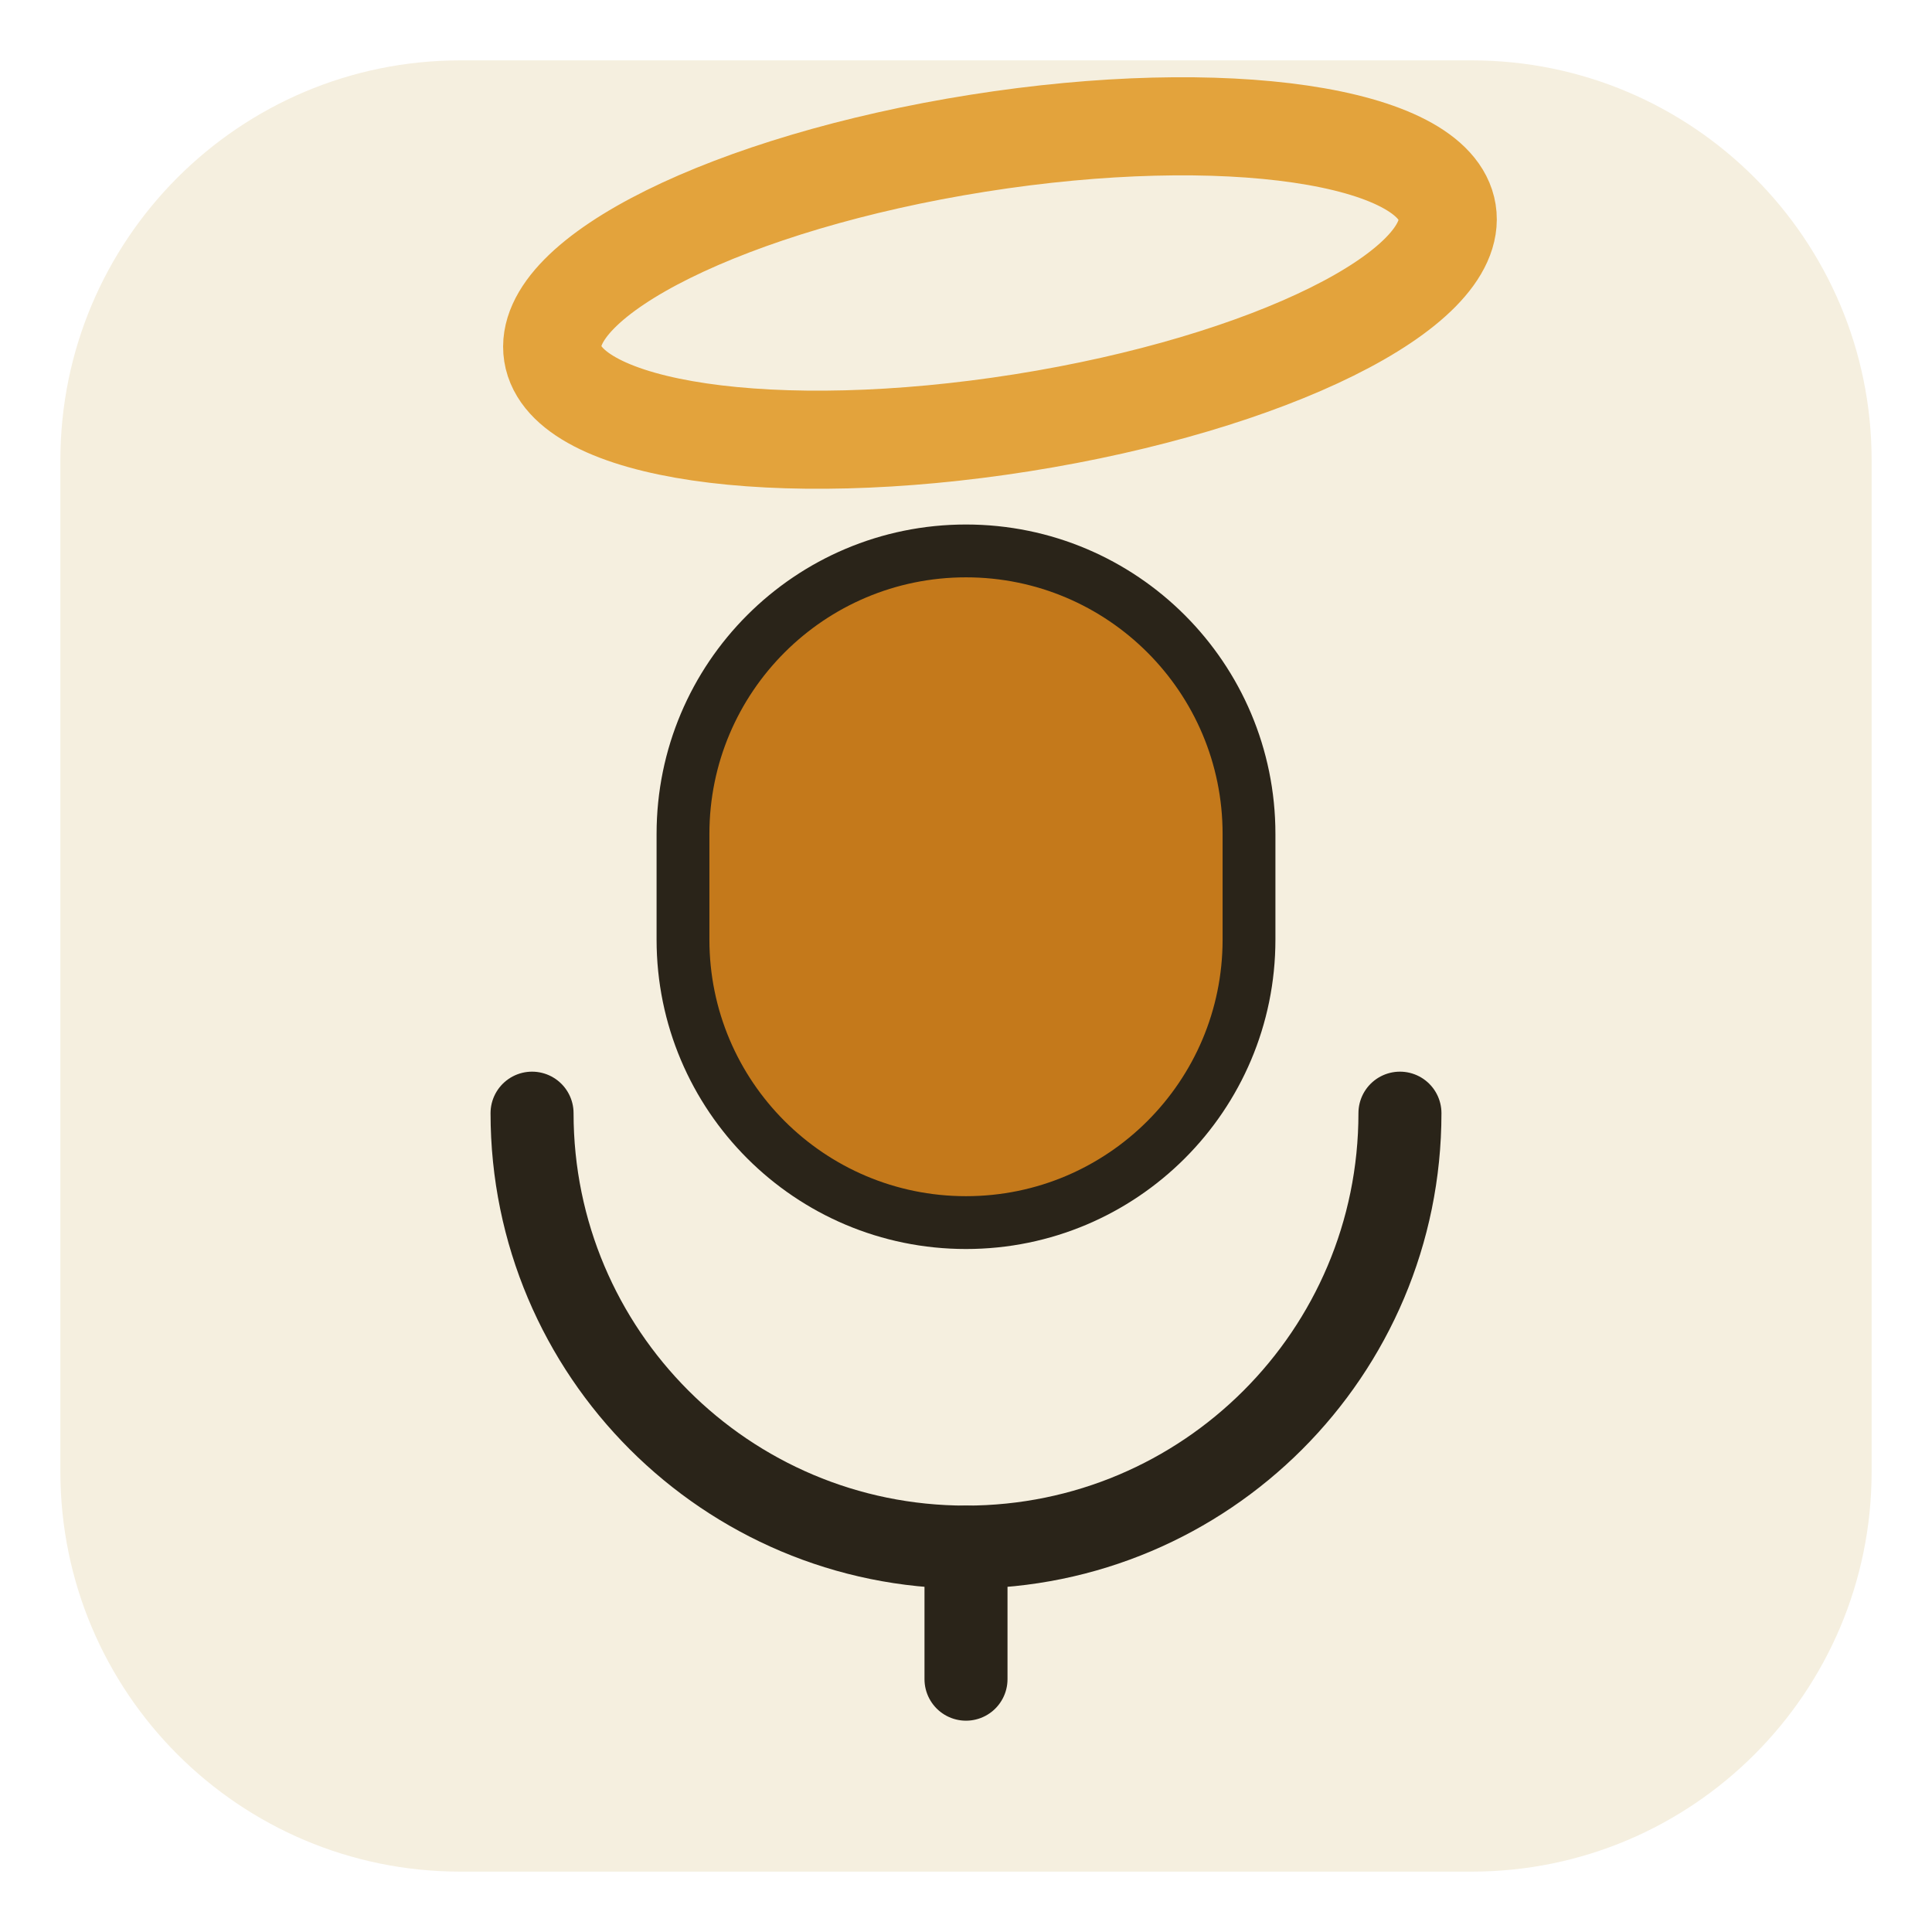
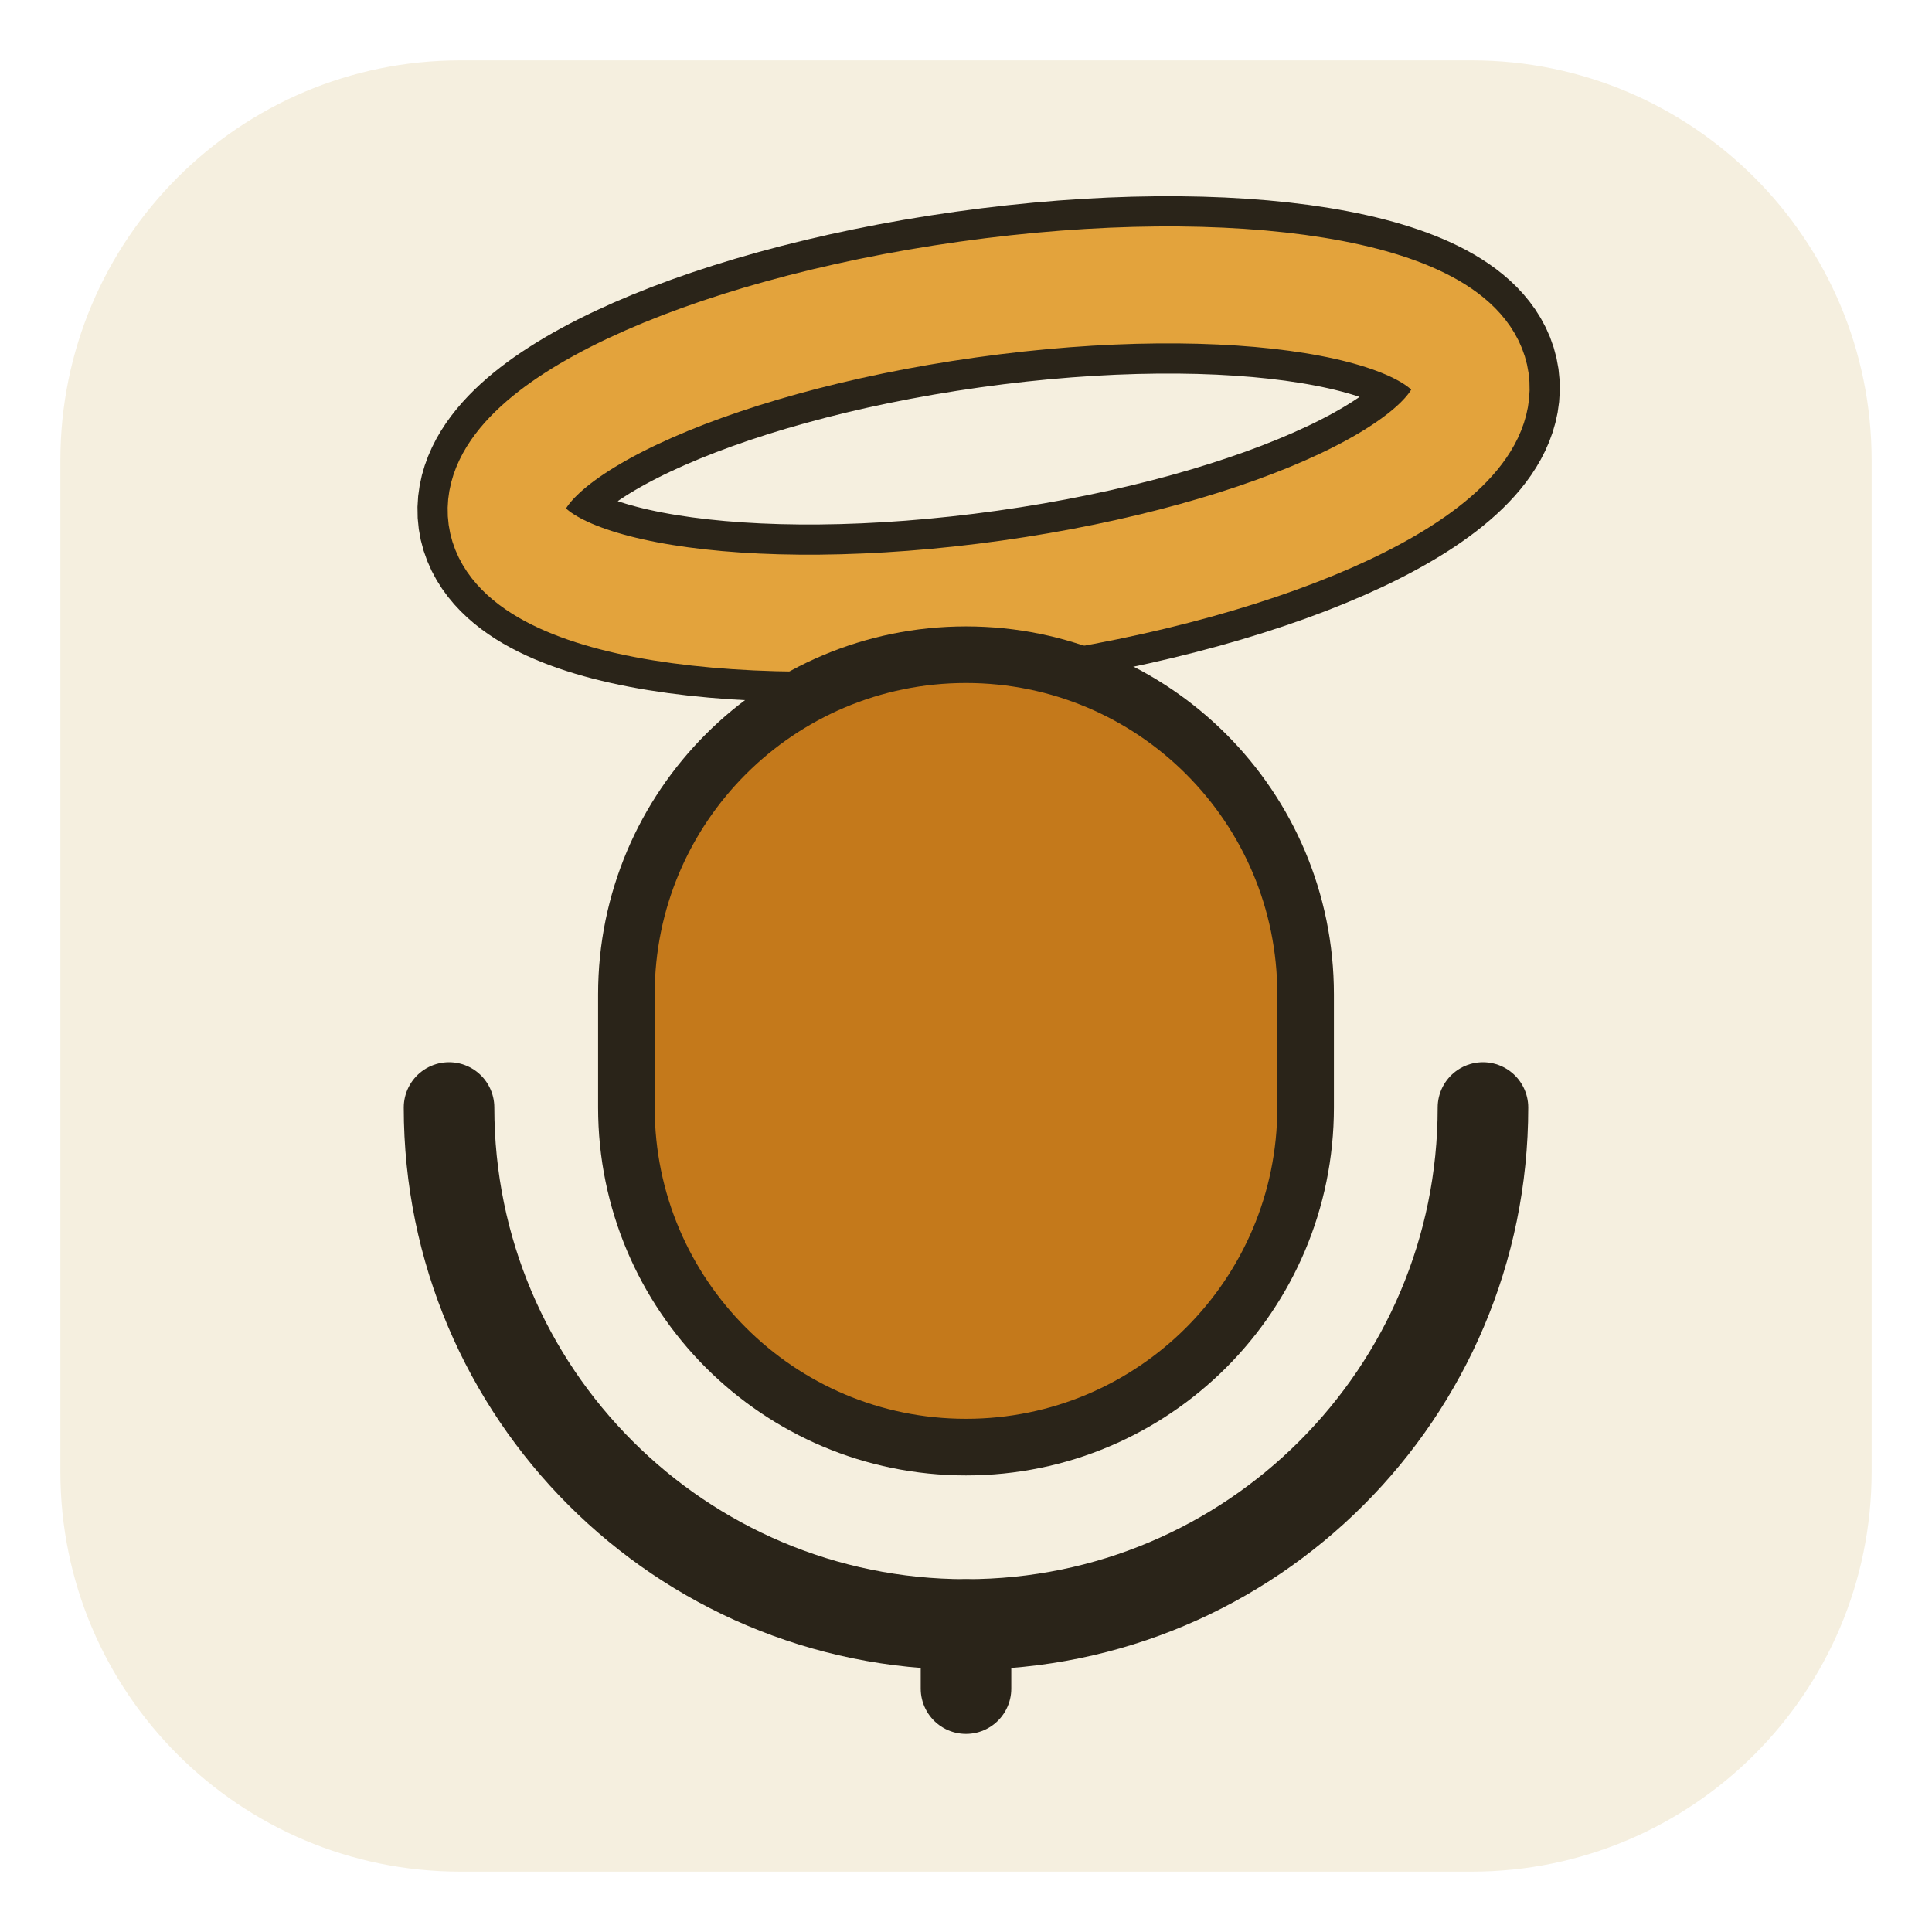
<svg xmlns="http://www.w3.org/2000/svg" viewBox="0 0 1024 1024">
  <rect x="32" y="32" width="960" height="960" rx="212" fill="#F5EFDF" />
-   <ellipse cx="530" cy="150" rx="240" ry="75" fill="none" stroke="#E3A33C" stroke-width="52" transform="rotate(-9 530 150)" />
-   <rect x="362" y="292" width="300" height="356" rx="150" fill="#C4791B" stroke="#2A2419" stroke-width="28" />
-   <path d="M 282 590 a 230 230 0 0 0 460 0" fill="none" stroke="#2A2419" stroke-width="44" stroke-linecap="round" />
-   <line x1="512" y1="820" x2="512" y2="890" stroke="#2A2419" stroke-width="44" stroke-linecap="round" />
+   <ellipse cx="524" cy="238" rx="258" ry="80" fill="none" stroke="#2A2419" stroke-width="94" transform="rotate(-8 524 238)" />
+   <ellipse cx="524" cy="238" rx="258" ry="80" fill="none" stroke="#E3A33C" stroke-width="62" transform="rotate(-8 524 238)" />
+   <rect x="332" y="347" width="360" height="420" rx="180" fill="#C4791B" stroke="#2A2419" stroke-width="30" />
+   <path d="M 238 587 a 274 274 0 0 0 548 0" fill="none" stroke="#2A2419" stroke-width="48" stroke-linecap="round" />
+   <line x1="512" y1="861" x2="512" y2="895" stroke="#2A2419" stroke-width="48" stroke-linecap="round" />
</svg>
